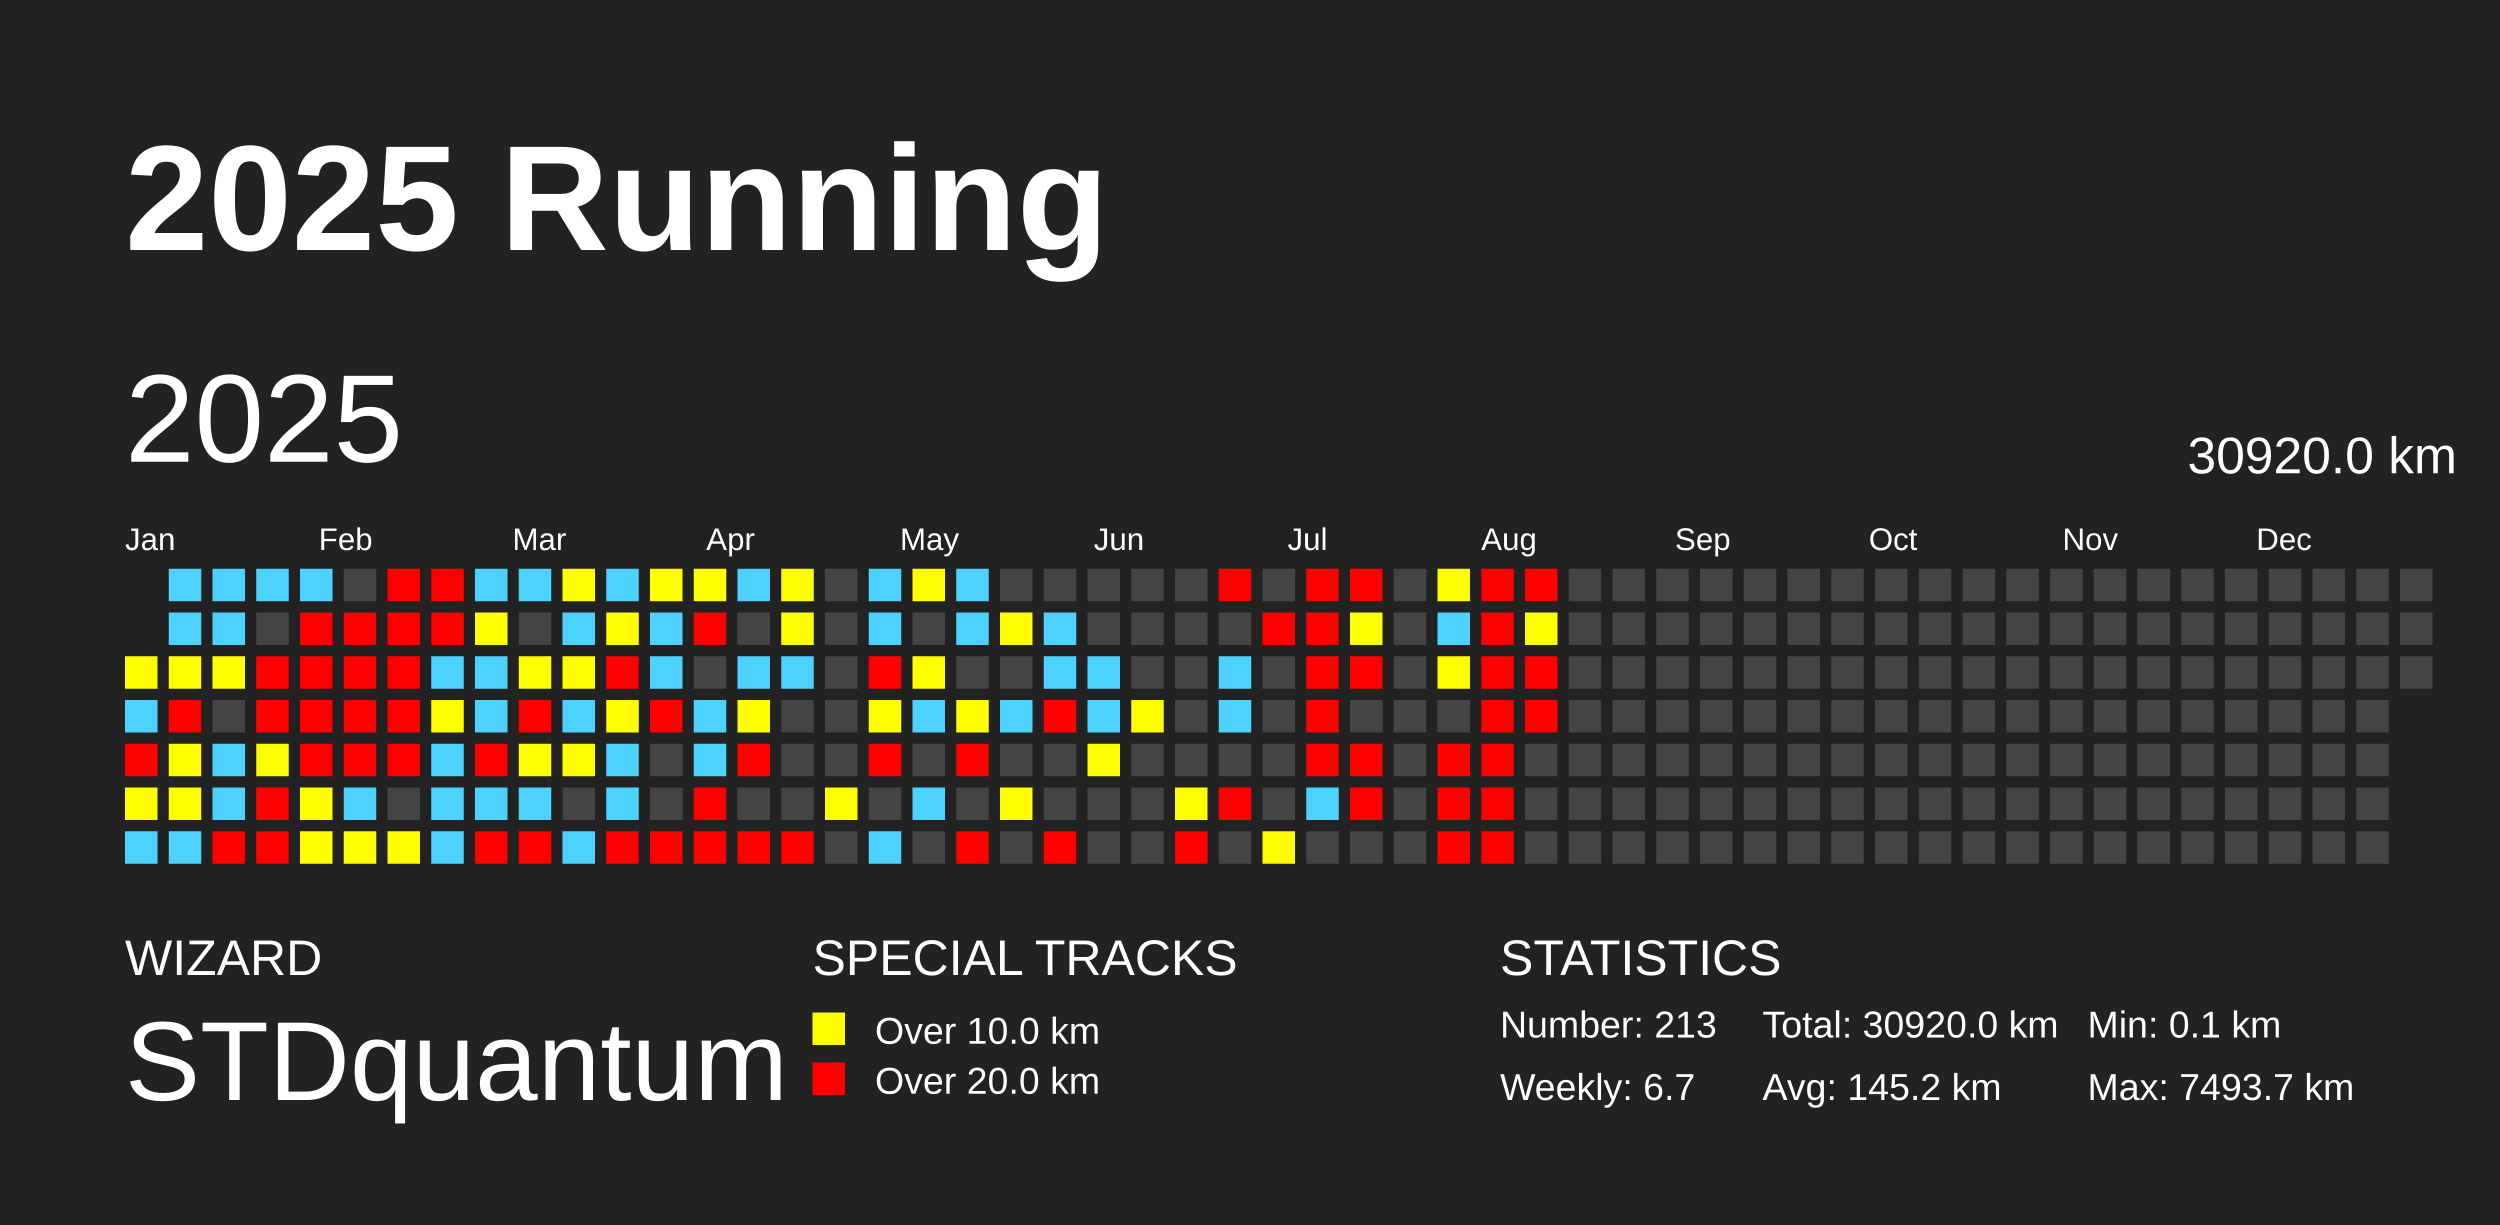
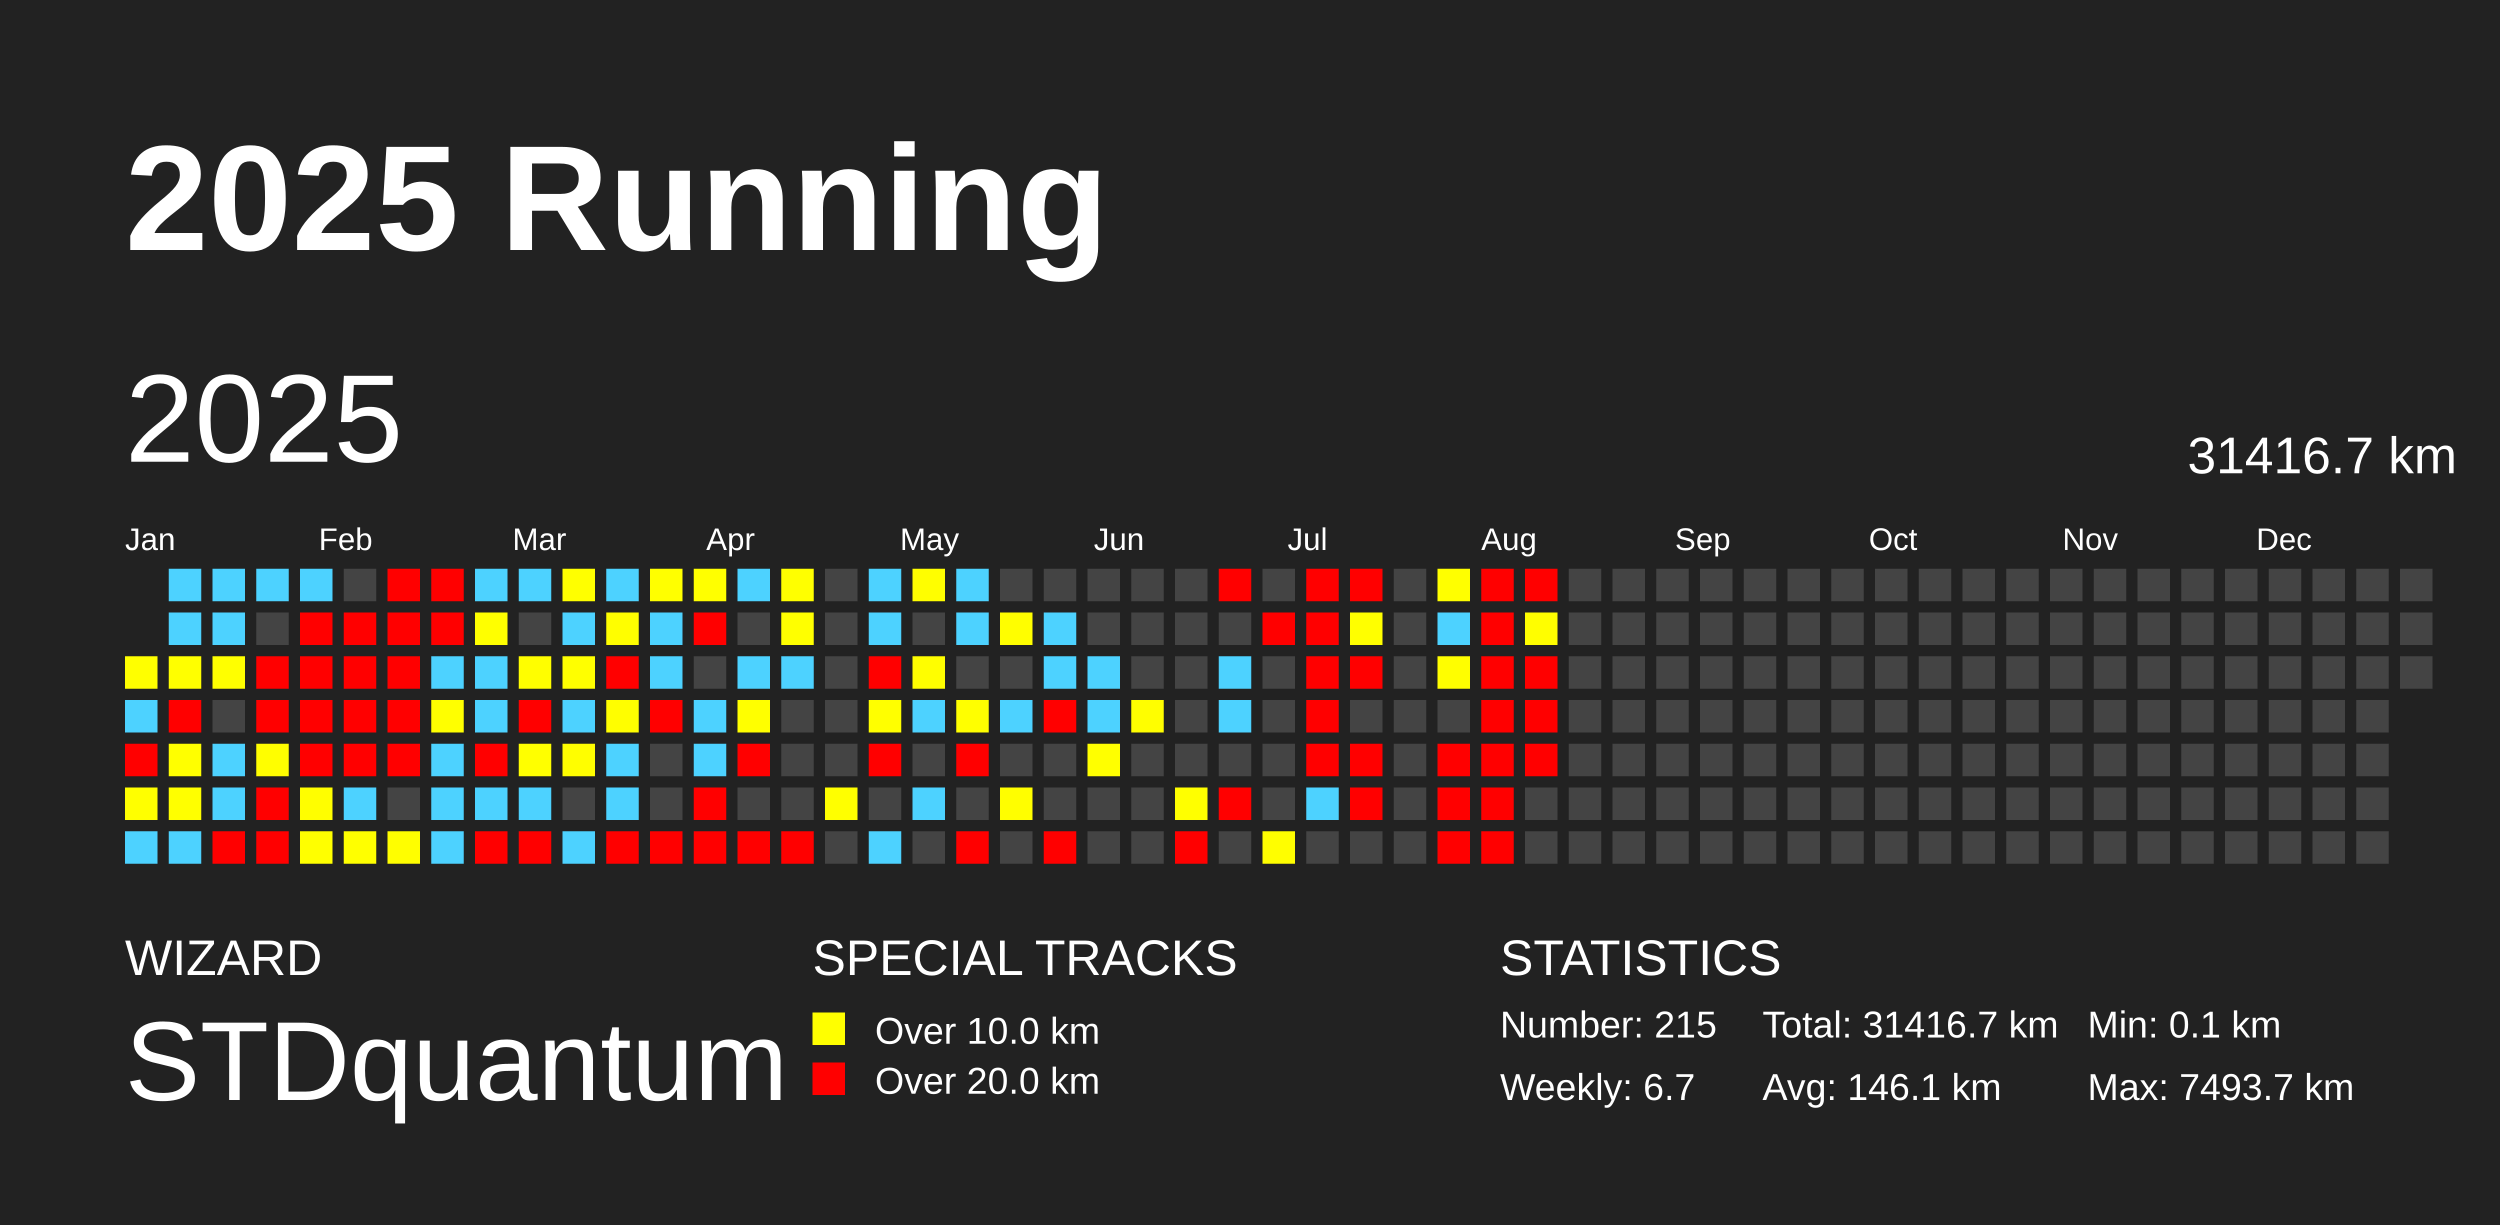
<svg xmlns="http://www.w3.org/2000/svg" baseProfile="full" height="98mm" version="1.1" viewBox="0,0,200,98" width="200mm">
  <defs />
  <rect fill="#222222" height="98" width="200" x="0" y="0" />
  <text fill="#FFFFFF" style="font-size:12px; font-family:Arial; font-weight:bold;" x="10" y="20">2025 Running</text>
  <text fill="#FFFFFF" style="font-size:4px; font-family:Arial" x="10" y="78">WIZARD</text>
  <text fill="#FFFFFF" style="font-size:9px; font-family:Arial" x="10" y="88">STDquantum</text>
  <text fill="#FFFFFF" style="font-size:4px; font-family:Arial" x="65" y="78">SPECIAL TRACKS</text>
  <rect fill="yellow" height="2.6" width="2.6" x="65" y="81" />
  <text fill="#FFFFFF" style="font-size:3px; font-family:Arial" x="70" y="83.5">Over 10.0 km</text>
  <rect fill="red" height="2.6" width="2.6" x="65" y="85" />
  <text fill="#FFFFFF" style="font-size:3px; font-family:Arial" x="70" y="87.5">Over 20.0 km</text>
  <text fill="#FFFFFF" style="font-size:4px; font-family:Arial" x="120" y="78">STATISTICS</text>
-   <text fill="#FFFFFF" style="font-size:3px; font-family:Arial" x="120" y="83">Number: 213</text>
+   <text fill="#FFFFFF" style="font-size:3px; font-family:Arial" x="120" y="83">Number: 215</text>
  <text fill="#FFFFFF" style="font-size:3px; font-family:Arial" x="120" y="88">Weekly: 6.7</text>
-   <text fill="#FFFFFF" style="font-size:3px; font-family:Arial" x="141" y="83">Total: 30920.0 km</text>
-   <text fill="#FFFFFF" style="font-size:3px; font-family:Arial" x="141" y="88">Avg: 145.2 km</text>
+   <text fill="#FFFFFF" style="font-size:3px; font-family:Arial" x="141" y="83">Total: 31416.7 km</text>
+   <text fill="#FFFFFF" style="font-size:3px; font-family:Arial" x="141" y="88">Avg: 146.1 km</text>
  <text fill="#FFFFFF" style="font-size:3px; font-family:Arial" x="167" y="83">Min: 0.1 km</text>
  <text fill="#FFFFFF" style="font-size:3px; font-family:Arial" x="167" y="88">Max: 7493.7 km</text>
  <text dominant-baseline="hanging" fill="#FFFFFF" style="font-size:10.0px; font-family:Arial;" x="10" y="30">2025</text>
-   <text dominant-baseline="hanging" fill="#FFFFFF" style="font-size:4.125px; font-family:Arial;" x="175" y="35">30920.0 km</text>
+   <text dominant-baseline="hanging" fill="#FFFFFF" style="font-size:4.125px; font-family:Arial;" x="175" y="35">31416.7 km</text>
  <text fill="#FFFFFF" style="font-size:2.5px; font-family:Arial" x="10.0" y="44">Jan</text>
  <text fill="#FFFFFF" style="font-size:2.5px; font-family:Arial" x="25.5" y="44">Feb</text>
  <text fill="#FFFFFF" style="font-size:2.5px; font-family:Arial" x="41.0" y="44">Mar</text>
  <text fill="#FFFFFF" style="font-size:2.5px; font-family:Arial" x="56.5" y="44">Apr</text>
  <text fill="#FFFFFF" style="font-size:2.5px; font-family:Arial" x="72.0" y="44">May</text>
  <text fill="#FFFFFF" style="font-size:2.5px; font-family:Arial" x="87.5" y="44">Jun</text>
  <text fill="#FFFFFF" style="font-size:2.5px; font-family:Arial" x="103.0" y="44">Jul</text>
  <text fill="#FFFFFF" style="font-size:2.5px; font-family:Arial" x="118.5" y="44">Aug</text>
  <text fill="#FFFFFF" style="font-size:2.5px; font-family:Arial" x="134.0" y="44">Sep</text>
  <text fill="#FFFFFF" style="font-size:2.5px; font-family:Arial" x="149.5" y="44">Oct</text>
  <text fill="#FFFFFF" style="font-size:2.5px; font-family:Arial" x="165.0" y="44">Nov</text>
  <text fill="#FFFFFF" style="font-size:2.5px; font-family:Arial" x="180.5" y="44">Dec</text>
  <rect fill="#ffff00" height="2.6" width="2.6" x="10.0" y="52.5" />
  <rect fill="#4dd2ff" height="2.6" width="2.6" x="10.0" y="56.0" />
  <rect fill="red" height="2.6" width="2.6" x="10.0" y="59.5" />
  <rect fill="#ffff00" height="2.6" width="2.6" x="10.0" y="63.0" />
  <rect fill="#4dd2ff" height="2.6" width="2.6" x="10.0" y="66.5" />
  <rect fill="#4dd2ff" height="2.6" width="2.6" x="13.5" y="45.5" />
  <rect fill="#4dd2ff" height="2.6" width="2.6" x="13.5" y="49.0" />
  <rect fill="#ffff00" height="2.6" width="2.6" x="13.5" y="52.5" />
  <rect fill="red" height="2.6" width="2.6" x="13.5" y="56.0" />
  <rect fill="#ffff00" height="2.6" width="2.6" x="13.5" y="59.5" />
  <rect fill="#ffff00" height="2.6" width="2.6" x="13.5" y="63.0" />
  <rect fill="#4dd2ff" height="2.6" width="2.6" x="13.5" y="66.5" />
  <rect fill="#4dd2ff" height="2.6" width="2.6" x="17.0" y="45.5" />
  <rect fill="#4dd2ff" height="2.6" width="2.6" x="17.0" y="49.0" />
  <rect fill="#ffff00" height="2.6" width="2.6" x="17.0" y="52.5" />
  <rect fill="#444444" height="2.6" width="2.6" x="17.0" y="56.0" />
  <rect fill="#4dd2ff" height="2.6" width="2.6" x="17.0" y="59.5" />
  <rect fill="#4dd2ff" height="2.6" width="2.6" x="17.0" y="63.0" />
  <rect fill="red" height="2.6" width="2.6" x="17.0" y="66.5" />
  <rect fill="#4dd2ff" height="2.6" width="2.6" x="20.5" y="45.5" />
  <rect fill="#444444" height="2.6" width="2.6" x="20.5" y="49.0" />
  <rect fill="red" height="2.6" width="2.6" x="20.5" y="52.5" />
  <rect fill="red" height="2.6" width="2.6" x="20.5" y="56.0" />
  <rect fill="#fffe00" height="2.6" width="2.6" x="20.5" y="59.5" />
  <rect fill="red" height="2.6" width="2.6" x="20.5" y="63.0" />
  <rect fill="red" height="2.6" width="2.6" x="20.5" y="66.5" />
  <rect fill="#4dd2ff" height="2.6" width="2.6" x="24.0" y="45.5" />
  <rect fill="red" height="2.6" width="2.6" x="24.0" y="49.0" />
  <rect fill="red" height="2.6" width="2.6" x="24.0" y="52.5" />
  <rect fill="red" height="2.6" width="2.6" x="24.0" y="56.0" />
  <rect fill="red" height="2.6" width="2.6" x="24.0" y="59.5" />
  <rect fill="#fffe00" height="2.6" width="2.6" x="24.0" y="63.0" />
  <rect fill="#ffff00" height="2.6" width="2.6" x="24.0" y="66.5" />
  <rect fill="#444444" height="2.6" width="2.6" x="27.5" y="45.5" />
  <rect fill="red" height="2.6" width="2.6" x="27.5" y="49.0" />
  <rect fill="red" height="2.6" width="2.6" x="27.5" y="52.5" />
  <rect fill="red" height="2.6" width="2.6" x="27.5" y="56.0" />
  <rect fill="red" height="2.6" width="2.6" x="27.5" y="59.5" />
  <rect fill="#4dd2ff" height="2.6" width="2.6" x="27.5" y="63.0" />
  <rect fill="#ffff00" height="2.6" width="2.6" x="27.5" y="66.5" />
  <rect fill="red" height="2.6" width="2.6" x="31.0" y="45.5" />
  <rect fill="red" height="2.6" width="2.6" x="31.0" y="49.0" />
  <rect fill="red" height="2.6" width="2.6" x="31.0" y="52.5" />
  <rect fill="red" height="2.6" width="2.6" x="31.0" y="56.0" />
  <rect fill="red" height="2.6" width="2.6" x="31.0" y="59.5" />
  <rect fill="#444444" height="2.6" width="2.6" x="31.0" y="63.0" />
  <rect fill="#fffe00" height="2.6" width="2.6" x="31.0" y="66.5" />
  <rect fill="red" height="2.6" width="2.6" x="34.5" y="45.5" />
  <rect fill="red" height="2.6" width="2.6" x="34.5" y="49.0" />
  <rect fill="#4dd2ff" height="2.6" width="2.6" x="34.5" y="52.5" />
  <rect fill="#ffff00" height="2.6" width="2.6" x="34.5" y="56.0" />
  <rect fill="#4dd2ff" height="2.6" width="2.6" x="34.5" y="59.5" />
  <rect fill="#4dd2ff" height="2.6" width="2.6" x="34.5" y="63.0" />
  <rect fill="#4dd2ff" height="2.6" width="2.6" x="34.5" y="66.5" />
  <rect fill="#4dd2ff" height="2.6" width="2.6" x="38.0" y="45.5" />
  <rect fill="#ffff00" height="2.6" width="2.6" x="38.0" y="49.0" />
  <rect fill="#4dd2ff" height="2.6" width="2.6" x="38.0" y="52.5" />
  <rect fill="#4dd2ff" height="2.6" width="2.6" x="38.0" y="56.0" />
  <rect fill="red" height="2.6" width="2.6" x="38.0" y="59.5" />
  <rect fill="#4dd2ff" height="2.6" width="2.6" x="38.0" y="63.0" />
  <rect fill="red" height="2.6" width="2.6" x="38.0" y="66.5" />
  <rect fill="#4dd2ff" height="2.6" width="2.6" x="41.5" y="45.5" />
  <rect fill="#444444" height="2.6" width="2.6" x="41.5" y="49.0" />
  <rect fill="#fffe00" height="2.6" width="2.6" x="41.5" y="52.5" />
  <rect fill="red" height="2.6" width="2.6" x="41.5" y="56.0" />
  <rect fill="#ffff00" height="2.6" width="2.6" x="41.5" y="59.5" />
  <rect fill="#4dd2ff" height="2.6" width="2.6" x="41.5" y="63.0" />
  <rect fill="red" height="2.6" width="2.6" x="41.5" y="66.5" />
  <rect fill="#ffff00" height="2.6" width="2.6" x="45.0" y="45.5" />
  <rect fill="#4dd2ff" height="2.6" width="2.6" x="45.0" y="49.0" />
  <rect fill="#ffff00" height="2.6" width="2.6" x="45.0" y="52.5" />
  <rect fill="#4dd2ff" height="2.6" width="2.6" x="45.0" y="56.0" />
  <rect fill="#fffe00" height="2.6" width="2.6" x="45.0" y="59.5" />
  <rect fill="#444444" height="2.6" width="2.6" x="45.0" y="63.0" />
  <rect fill="#4dd2ff" height="2.6" width="2.6" x="45.0" y="66.5" />
  <rect fill="#4dd2ff" height="2.6" width="2.6" x="48.5" y="45.5" />
  <rect fill="#fffe00" height="2.6" width="2.6" x="48.5" y="49.0" />
  <rect fill="red" height="2.6" width="2.6" x="48.5" y="52.5" />
  <rect fill="#fffe00" height="2.6" width="2.6" x="48.5" y="56.0" />
  <rect fill="#4dd2ff" height="2.6" width="2.6" x="48.5" y="59.5" />
  <rect fill="#4dd2ff" height="2.6" width="2.6" x="48.5" y="63.0" />
  <rect fill="red" height="2.6" width="2.6" x="48.5" y="66.5" />
  <rect fill="#ffff00" height="2.6" width="2.6" x="52.0" y="45.5" />
  <rect fill="#4dd2ff" height="2.6" width="2.6" x="52.0" y="49.0" />
  <rect fill="#4dd2ff" height="2.6" width="2.6" x="52.0" y="52.5" />
  <rect fill="red" height="2.6" width="2.6" x="52.0" y="56.0" />
  <rect fill="#444444" height="2.6" width="2.6" x="52.0" y="59.5" />
  <rect fill="#444444" height="2.6" width="2.6" x="52.0" y="63.0" />
  <rect fill="red" height="2.6" width="2.6" x="52.0" y="66.5" />
  <rect fill="#ffff00" height="2.6" width="2.6" x="55.5" y="45.5" />
  <rect fill="red" height="2.6" width="2.6" x="55.5" y="49.0" />
  <rect fill="#444444" height="2.6" width="2.6" x="55.5" y="52.5" />
  <rect fill="#4dd2ff" height="2.6" width="2.6" x="55.5" y="56.0" />
  <rect fill="#4dd2ff" height="2.6" width="2.6" x="55.5" y="59.5" />
  <rect fill="red" height="2.6" width="2.6" x="55.5" y="63.0" />
  <rect fill="red" height="2.6" width="2.6" x="55.5" y="66.5" />
  <rect fill="#4dd2ff" height="2.6" width="2.6" x="59.0" y="45.5" />
  <rect fill="#444444" height="2.6" width="2.6" x="59.0" y="49.0" />
  <rect fill="#4dd2ff" height="2.6" width="2.6" x="59.0" y="52.5" />
  <rect fill="#ffff00" height="2.6" width="2.6" x="59.0" y="56.0" />
  <rect fill="red" height="2.6" width="2.6" x="59.0" y="59.5" />
  <rect fill="#444444" height="2.6" width="2.6" x="59.0" y="63.0" />
  <rect fill="red" height="2.6" width="2.6" x="59.0" y="66.5" />
  <rect fill="#ffff00" height="2.6" width="2.6" x="62.5" y="45.5" />
  <rect fill="#ffff00" height="2.6" width="2.6" x="62.5" y="49.0" />
  <rect fill="#4dd2ff" height="2.6" width="2.6" x="62.5" y="52.5" />
  <rect fill="#444444" height="2.6" width="2.6" x="62.5" y="56.0" />
  <rect fill="#444444" height="2.6" width="2.6" x="62.5" y="59.5" />
  <rect fill="#444444" height="2.6" width="2.6" x="62.5" y="63.0" />
  <rect fill="red" height="2.6" width="2.6" x="62.5" y="66.5" />
  <rect fill="#444444" height="2.6" width="2.6" x="66.0" y="45.5" />
  <rect fill="#444444" height="2.6" width="2.6" x="66.0" y="49.0" />
  <rect fill="#444444" height="2.6" width="2.6" x="66.0" y="52.5" />
  <rect fill="#444444" height="2.6" width="2.6" x="66.0" y="56.0" />
  <rect fill="#444444" height="2.6" width="2.6" x="66.0" y="59.5" />
  <rect fill="#ffff00" height="2.6" width="2.6" x="66.0" y="63.0" />
  <rect fill="#444444" height="2.6" width="2.6" x="66.0" y="66.5" />
  <rect fill="#4dd2ff" height="2.6" width="2.6" x="69.5" y="45.5" />
  <rect fill="#4dd2ff" height="2.6" width="2.6" x="69.5" y="49.0" />
  <rect fill="red" height="2.6" width="2.6" x="69.5" y="52.5" />
  <rect fill="#ffff00" height="2.6" width="2.6" x="69.5" y="56.0" />
  <rect fill="red" height="2.6" width="2.6" x="69.5" y="59.5" />
  <rect fill="#444444" height="2.6" width="2.6" x="69.5" y="63.0" />
  <rect fill="#4dd2ff" height="2.6" width="2.6" x="69.5" y="66.5" />
  <rect fill="#fffe00" height="2.6" width="2.6" x="73.0" y="45.5" />
  <rect fill="#444444" height="2.6" width="2.6" x="73.0" y="49.0" />
  <rect fill="#fffe00" height="2.6" width="2.6" x="73.0" y="52.5" />
  <rect fill="#4dd2ff" height="2.6" width="2.6" x="73.0" y="56.0" />
  <rect fill="#444444" height="2.6" width="2.6" x="73.0" y="59.5" />
  <rect fill="#4dd2ff" height="2.6" width="2.6" x="73.0" y="63.0" />
  <rect fill="#444444" height="2.6" width="2.6" x="73.0" y="66.5" />
  <rect fill="#4dd2ff" height="2.6" width="2.6" x="76.5" y="45.5" />
  <rect fill="#4dd2ff" height="2.6" width="2.6" x="76.5" y="49.0" />
  <rect fill="#444444" height="2.6" width="2.6" x="76.5" y="52.5" />
  <rect fill="#ffff00" height="2.6" width="2.6" x="76.5" y="56.0" />
  <rect fill="red" height="2.6" width="2.6" x="76.5" y="59.5" />
  <rect fill="#444444" height="2.6" width="2.6" x="76.5" y="63.0" />
  <rect fill="red" height="2.6" width="2.6" x="76.5" y="66.5" />
  <rect fill="#444444" height="2.6" width="2.6" x="80.0" y="45.5" />
  <rect fill="#fffe00" height="2.6" width="2.6" x="80.0" y="49.0" />
  <rect fill="#444444" height="2.6" width="2.6" x="80.0" y="52.5" />
  <rect fill="#4dd2ff" height="2.6" width="2.6" x="80.0" y="56.0" />
  <rect fill="#444444" height="2.6" width="2.6" x="80.0" y="59.5" />
  <rect fill="#fffe00" height="2.6" width="2.6" x="80.0" y="63.0" />
  <rect fill="#444444" height="2.6" width="2.6" x="80.0" y="66.5" />
  <rect fill="#444444" height="2.6" width="2.6" x="83.5" y="45.5" />
  <rect fill="#4dd2ff" height="2.6" width="2.6" x="83.5" y="49.0" />
  <rect fill="#4dd2ff" height="2.6" width="2.6" x="83.5" y="52.5" />
  <rect fill="red" height="2.6" width="2.6" x="83.5" y="56.0" />
  <rect fill="#444444" height="2.6" width="2.6" x="83.5" y="59.5" />
  <rect fill="#444444" height="2.6" width="2.6" x="83.5" y="63.0" />
  <rect fill="red" height="2.6" width="2.6" x="83.5" y="66.5" />
  <rect fill="#444444" height="2.6" width="2.6" x="87.0" y="45.5" />
  <rect fill="#444444" height="2.6" width="2.6" x="87.0" y="49.0" />
  <rect fill="#4dd2ff" height="2.6" width="2.6" x="87.0" y="52.5" />
  <rect fill="#4dd2ff" height="2.6" width="2.6" x="87.0" y="56.0" />
  <rect fill="#ffff00" height="2.6" width="2.6" x="87.0" y="59.5" />
  <rect fill="#444444" height="2.6" width="2.6" x="87.0" y="63.0" />
  <rect fill="#444444" height="2.6" width="2.6" x="87.0" y="66.5" />
  <rect fill="#444444" height="2.6" width="2.6" x="90.5" y="45.5" />
  <rect fill="#444444" height="2.6" width="2.6" x="90.5" y="49.0" />
  <rect fill="#444444" height="2.6" width="2.6" x="90.5" y="52.5" />
  <rect fill="#fffe00" height="2.6" width="2.6" x="90.5" y="56.0" />
  <rect fill="#444444" height="2.6" width="2.6" x="90.5" y="59.5" />
  <rect fill="#444444" height="2.6" width="2.6" x="90.5" y="63.0" />
  <rect fill="#444444" height="2.6" width="2.6" x="90.5" y="66.5" />
  <rect fill="#444444" height="2.6" width="2.6" x="94.0" y="45.5" />
  <rect fill="#444444" height="2.6" width="2.6" x="94.0" y="49.0" />
  <rect fill="#444444" height="2.6" width="2.6" x="94.0" y="52.5" />
  <rect fill="#444444" height="2.6" width="2.6" x="94.0" y="56.0" />
  <rect fill="#444444" height="2.6" width="2.6" x="94.0" y="59.5" />
  <rect fill="#ffff00" height="2.6" width="2.6" x="94.0" y="63.0" />
  <rect fill="red" height="2.6" width="2.6" x="94.0" y="66.5" />
  <rect fill="red" height="2.6" width="2.6" x="97.5" y="45.5" />
  <rect fill="#444444" height="2.6" width="2.6" x="97.5" y="49.0" />
  <rect fill="#4dd2ff" height="2.6" width="2.6" x="97.5" y="52.5" />
  <rect fill="#4dd2ff" height="2.6" width="2.6" x="97.5" y="56.0" />
  <rect fill="#444444" height="2.6" width="2.6" x="97.5" y="59.5" />
  <rect fill="red" height="2.6" width="2.6" x="97.5" y="63.0" />
  <rect fill="#444444" height="2.6" width="2.6" x="97.5" y="66.5" />
  <rect fill="#444444" height="2.6" width="2.6" x="101.0" y="45.5" />
  <rect fill="red" height="2.6" width="2.6" x="101.0" y="49.0" />
  <rect fill="#444444" height="2.6" width="2.6" x="101.0" y="52.5" />
  <rect fill="#444444" height="2.6" width="2.6" x="101.0" y="56.0" />
  <rect fill="#444444" height="2.6" width="2.6" x="101.0" y="59.5" />
  <rect fill="#444444" height="2.6" width="2.6" x="101.0" y="63.0" />
  <rect fill="#fffe00" height="2.6" width="2.6" x="101.0" y="66.5" />
  <rect fill="red" height="2.6" width="2.6" x="104.5" y="45.5" />
  <rect fill="red" height="2.6" width="2.6" x="104.5" y="49.0" />
  <rect fill="red" height="2.6" width="2.6" x="104.5" y="52.5" />
  <rect fill="red" height="2.6" width="2.6" x="104.5" y="56.0" />
  <rect fill="red" height="2.6" width="2.6" x="104.5" y="59.5" />
  <rect fill="#4dd2ff" height="2.6" width="2.6" x="104.5" y="63.0" />
  <rect fill="#444444" height="2.6" width="2.6" x="104.5" y="66.5" />
  <rect fill="red" height="2.6" width="2.6" x="108.0" y="45.5" />
  <rect fill="#ffff00" height="2.6" width="2.6" x="108.0" y="49.0" />
  <rect fill="red" height="2.6" width="2.6" x="108.0" y="52.5" />
  <rect fill="#444444" height="2.6" width="2.6" x="108.0" y="56.0" />
  <rect fill="red" height="2.6" width="2.6" x="108.0" y="59.5" />
  <rect fill="red" height="2.6" width="2.6" x="108.0" y="63.0" />
  <rect fill="#444444" height="2.6" width="2.6" x="108.0" y="66.5" />
  <rect fill="#444444" height="2.6" width="2.6" x="111.5" y="45.5" />
  <rect fill="#444444" height="2.6" width="2.6" x="111.5" y="49.0" />
  <rect fill="#444444" height="2.6" width="2.6" x="111.5" y="52.5" />
  <rect fill="#444444" height="2.6" width="2.6" x="111.5" y="56.0" />
  <rect fill="#444444" height="2.6" width="2.6" x="111.5" y="59.5" />
  <rect fill="#444444" height="2.6" width="2.6" x="111.5" y="63.0" />
  <rect fill="#444444" height="2.6" width="2.6" x="111.5" y="66.5" />
  <rect fill="#ffff00" height="2.6" width="2.6" x="115.0" y="45.5" />
  <rect fill="#4dd2ff" height="2.6" width="2.6" x="115.0" y="49.0" />
  <rect fill="#fffe00" height="2.6" width="2.6" x="115.0" y="52.5" />
  <rect fill="#444444" height="2.6" width="2.6" x="115.0" y="56.0" />
  <rect fill="red" height="2.6" width="2.6" x="115.0" y="59.5" />
  <rect fill="red" height="2.6" width="2.6" x="115.0" y="63.0" />
  <rect fill="red" height="2.6" width="2.6" x="115.0" y="66.5" />
  <rect fill="red" height="2.6" width="2.6" x="118.5" y="45.5" />
  <rect fill="red" height="2.6" width="2.6" x="118.5" y="49.0" />
  <rect fill="red" height="2.6" width="2.6" x="118.5" y="52.5" />
  <rect fill="red" height="2.6" width="2.6" x="118.5" y="56.0" />
  <rect fill="red" height="2.6" width="2.6" x="118.5" y="59.5" />
  <rect fill="red" height="2.6" width="2.6" x="118.5" y="63.0" />
  <rect fill="red" height="2.6" width="2.6" x="118.5" y="66.5" />
  <rect fill="red" height="2.6" width="2.6" x="122.0" y="45.5" />
  <rect fill="#fffe00" height="2.6" width="2.6" x="122.0" y="49.0" />
  <rect fill="red" height="2.6" width="2.6" x="122.0" y="52.5" />
  <rect fill="red" height="2.6" width="2.6" x="122.0" y="56.0" />
-   <rect fill="#444444" height="2.6" width="2.6" x="122.0" y="59.5" />
+   <rect fill="red" height="2.6" width="2.6" x="122.0" y="59.5" />
  <rect fill="#444444" height="2.6" width="2.6" x="122.0" y="63.0" />
  <rect fill="#444444" height="2.6" width="2.6" x="122.0" y="66.5" />
  <rect fill="#444444" height="2.6" width="2.6" x="125.5" y="45.5" />
  <rect fill="#444444" height="2.6" width="2.6" x="125.5" y="49.0" />
  <rect fill="#444444" height="2.6" width="2.6" x="125.5" y="52.5" />
  <rect fill="#444444" height="2.6" width="2.6" x="125.5" y="56.0" />
  <rect fill="#444444" height="2.6" width="2.6" x="125.5" y="59.5" />
  <rect fill="#444444" height="2.6" width="2.6" x="125.5" y="63.0" />
  <rect fill="#444444" height="2.6" width="2.6" x="125.5" y="66.5" />
  <rect fill="#444444" height="2.6" width="2.6" x="129.0" y="45.5" />
  <rect fill="#444444" height="2.6" width="2.6" x="129.0" y="49.0" />
  <rect fill="#444444" height="2.6" width="2.6" x="129.0" y="52.5" />
  <rect fill="#444444" height="2.6" width="2.6" x="129.0" y="56.0" />
  <rect fill="#444444" height="2.6" width="2.6" x="129.0" y="59.5" />
  <rect fill="#444444" height="2.6" width="2.6" x="129.0" y="63.0" />
  <rect fill="#444444" height="2.6" width="2.6" x="129.0" y="66.5" />
  <rect fill="#444444" height="2.6" width="2.6" x="132.5" y="45.5" />
  <rect fill="#444444" height="2.6" width="2.6" x="132.5" y="49.0" />
  <rect fill="#444444" height="2.6" width="2.6" x="132.5" y="52.5" />
  <rect fill="#444444" height="2.6" width="2.6" x="132.5" y="56.0" />
  <rect fill="#444444" height="2.6" width="2.6" x="132.5" y="59.5" />
  <rect fill="#444444" height="2.6" width="2.6" x="132.5" y="63.0" />
  <rect fill="#444444" height="2.6" width="2.6" x="132.5" y="66.5" />
  <rect fill="#444444" height="2.6" width="2.6" x="136.0" y="45.5" />
  <rect fill="#444444" height="2.6" width="2.6" x="136.0" y="49.0" />
  <rect fill="#444444" height="2.6" width="2.6" x="136.0" y="52.5" />
  <rect fill="#444444" height="2.6" width="2.6" x="136.0" y="56.0" />
  <rect fill="#444444" height="2.6" width="2.6" x="136.0" y="59.5" />
  <rect fill="#444444" height="2.6" width="2.6" x="136.0" y="63.0" />
  <rect fill="#444444" height="2.6" width="2.6" x="136.0" y="66.5" />
  <rect fill="#444444" height="2.6" width="2.6" x="139.5" y="45.5" />
  <rect fill="#444444" height="2.6" width="2.6" x="139.5" y="49.0" />
  <rect fill="#444444" height="2.6" width="2.6" x="139.5" y="52.5" />
  <rect fill="#444444" height="2.6" width="2.6" x="139.5" y="56.0" />
  <rect fill="#444444" height="2.6" width="2.6" x="139.5" y="59.5" />
  <rect fill="#444444" height="2.6" width="2.6" x="139.5" y="63.0" />
  <rect fill="#444444" height="2.6" width="2.6" x="139.5" y="66.5" />
  <rect fill="#444444" height="2.6" width="2.6" x="143.0" y="45.5" />
  <rect fill="#444444" height="2.6" width="2.6" x="143.0" y="49.0" />
  <rect fill="#444444" height="2.6" width="2.6" x="143.0" y="52.5" />
  <rect fill="#444444" height="2.6" width="2.6" x="143.0" y="56.0" />
  <rect fill="#444444" height="2.6" width="2.6" x="143.0" y="59.5" />
  <rect fill="#444444" height="2.6" width="2.6" x="143.0" y="63.0" />
  <rect fill="#444444" height="2.6" width="2.6" x="143.0" y="66.5" />
  <rect fill="#444444" height="2.6" width="2.6" x="146.5" y="45.5" />
  <rect fill="#444444" height="2.6" width="2.6" x="146.5" y="49.0" />
  <rect fill="#444444" height="2.6" width="2.6" x="146.5" y="52.5" />
  <rect fill="#444444" height="2.6" width="2.6" x="146.5" y="56.0" />
  <rect fill="#444444" height="2.6" width="2.6" x="146.5" y="59.5" />
  <rect fill="#444444" height="2.6" width="2.6" x="146.5" y="63.0" />
  <rect fill="#444444" height="2.6" width="2.6" x="146.5" y="66.5" />
  <rect fill="#444444" height="2.6" width="2.6" x="150.0" y="45.5" />
  <rect fill="#444444" height="2.6" width="2.6" x="150.0" y="49.0" />
  <rect fill="#444444" height="2.6" width="2.6" x="150.0" y="52.5" />
  <rect fill="#444444" height="2.6" width="2.6" x="150.0" y="56.0" />
  <rect fill="#444444" height="2.6" width="2.6" x="150.0" y="59.5" />
  <rect fill="#444444" height="2.6" width="2.6" x="150.0" y="63.0" />
  <rect fill="#444444" height="2.6" width="2.6" x="150.0" y="66.5" />
  <rect fill="#444444" height="2.6" width="2.6" x="153.5" y="45.5" />
  <rect fill="#444444" height="2.6" width="2.6" x="153.5" y="49.0" />
  <rect fill="#444444" height="2.6" width="2.6" x="153.5" y="52.5" />
  <rect fill="#444444" height="2.6" width="2.6" x="153.5" y="56.0" />
  <rect fill="#444444" height="2.6" width="2.6" x="153.5" y="59.5" />
  <rect fill="#444444" height="2.6" width="2.6" x="153.5" y="63.0" />
  <rect fill="#444444" height="2.6" width="2.6" x="153.5" y="66.5" />
  <rect fill="#444444" height="2.6" width="2.6" x="157.0" y="45.5" />
  <rect fill="#444444" height="2.6" width="2.6" x="157.0" y="49.0" />
  <rect fill="#444444" height="2.6" width="2.6" x="157.0" y="52.5" />
  <rect fill="#444444" height="2.6" width="2.6" x="157.0" y="56.0" />
  <rect fill="#444444" height="2.6" width="2.6" x="157.0" y="59.5" />
  <rect fill="#444444" height="2.6" width="2.6" x="157.0" y="63.0" />
  <rect fill="#444444" height="2.6" width="2.6" x="157.0" y="66.5" />
  <rect fill="#444444" height="2.6" width="2.6" x="160.5" y="45.5" />
  <rect fill="#444444" height="2.6" width="2.6" x="160.5" y="49.0" />
  <rect fill="#444444" height="2.6" width="2.6" x="160.5" y="52.5" />
  <rect fill="#444444" height="2.6" width="2.6" x="160.5" y="56.0" />
  <rect fill="#444444" height="2.6" width="2.6" x="160.5" y="59.5" />
  <rect fill="#444444" height="2.6" width="2.6" x="160.5" y="63.0" />
  <rect fill="#444444" height="2.6" width="2.6" x="160.5" y="66.5" />
  <rect fill="#444444" height="2.6" width="2.6" x="164.0" y="45.5" />
  <rect fill="#444444" height="2.6" width="2.6" x="164.0" y="49.0" />
  <rect fill="#444444" height="2.6" width="2.6" x="164.0" y="52.5" />
  <rect fill="#444444" height="2.6" width="2.6" x="164.0" y="56.0" />
  <rect fill="#444444" height="2.6" width="2.6" x="164.0" y="59.5" />
  <rect fill="#444444" height="2.6" width="2.6" x="164.0" y="63.0" />
  <rect fill="#444444" height="2.6" width="2.6" x="164.0" y="66.5" />
  <rect fill="#444444" height="2.6" width="2.6" x="167.5" y="45.5" />
  <rect fill="#444444" height="2.6" width="2.6" x="167.5" y="49.0" />
  <rect fill="#444444" height="2.6" width="2.6" x="167.5" y="52.5" />
  <rect fill="#444444" height="2.6" width="2.6" x="167.5" y="56.0" />
  <rect fill="#444444" height="2.6" width="2.6" x="167.5" y="59.5" />
  <rect fill="#444444" height="2.6" width="2.6" x="167.5" y="63.0" />
  <rect fill="#444444" height="2.6" width="2.6" x="167.5" y="66.5" />
  <rect fill="#444444" height="2.6" width="2.6" x="171.0" y="45.5" />
  <rect fill="#444444" height="2.6" width="2.6" x="171.0" y="49.0" />
  <rect fill="#444444" height="2.6" width="2.6" x="171.0" y="52.5" />
  <rect fill="#444444" height="2.6" width="2.6" x="171.0" y="56.0" />
  <rect fill="#444444" height="2.6" width="2.6" x="171.0" y="59.5" />
  <rect fill="#444444" height="2.6" width="2.6" x="171.0" y="63.0" />
  <rect fill="#444444" height="2.6" width="2.6" x="171.0" y="66.5" />
  <rect fill="#444444" height="2.6" width="2.6" x="174.5" y="45.5" />
  <rect fill="#444444" height="2.6" width="2.6" x="174.5" y="49.0" />
  <rect fill="#444444" height="2.6" width="2.6" x="174.5" y="52.5" />
  <rect fill="#444444" height="2.6" width="2.6" x="174.5" y="56.0" />
  <rect fill="#444444" height="2.6" width="2.6" x="174.5" y="59.5" />
  <rect fill="#444444" height="2.6" width="2.6" x="174.5" y="63.0" />
  <rect fill="#444444" height="2.6" width="2.6" x="174.5" y="66.5" />
  <rect fill="#444444" height="2.6" width="2.6" x="178.0" y="45.5" />
  <rect fill="#444444" height="2.6" width="2.6" x="178.0" y="49.0" />
  <rect fill="#444444" height="2.6" width="2.6" x="178.0" y="52.5" />
  <rect fill="#444444" height="2.6" width="2.6" x="178.0" y="56.0" />
  <rect fill="#444444" height="2.6" width="2.6" x="178.0" y="59.5" />
  <rect fill="#444444" height="2.6" width="2.6" x="178.0" y="63.0" />
  <rect fill="#444444" height="2.6" width="2.6" x="178.0" y="66.5" />
  <rect fill="#444444" height="2.6" width="2.6" x="181.5" y="45.5" />
  <rect fill="#444444" height="2.6" width="2.6" x="181.5" y="49.0" />
  <rect fill="#444444" height="2.6" width="2.6" x="181.5" y="52.5" />
  <rect fill="#444444" height="2.6" width="2.6" x="181.5" y="56.0" />
  <rect fill="#444444" height="2.6" width="2.6" x="181.5" y="59.5" />
  <rect fill="#444444" height="2.6" width="2.6" x="181.5" y="63.0" />
  <rect fill="#444444" height="2.6" width="2.6" x="181.5" y="66.5" />
  <rect fill="#444444" height="2.6" width="2.6" x="185.0" y="45.5" />
  <rect fill="#444444" height="2.6" width="2.6" x="185.0" y="49.0" />
  <rect fill="#444444" height="2.6" width="2.6" x="185.0" y="52.5" />
  <rect fill="#444444" height="2.6" width="2.6" x="185.0" y="56.0" />
  <rect fill="#444444" height="2.6" width="2.6" x="185.0" y="59.5" />
  <rect fill="#444444" height="2.6" width="2.6" x="185.0" y="63.0" />
  <rect fill="#444444" height="2.6" width="2.6" x="185.0" y="66.5" />
  <rect fill="#444444" height="2.6" width="2.6" x="188.5" y="45.5" />
  <rect fill="#444444" height="2.6" width="2.6" x="188.5" y="49.0" />
  <rect fill="#444444" height="2.6" width="2.6" x="188.5" y="52.5" />
  <rect fill="#444444" height="2.6" width="2.6" x="188.5" y="56.0" />
  <rect fill="#444444" height="2.6" width="2.6" x="188.5" y="59.5" />
  <rect fill="#444444" height="2.6" width="2.6" x="188.5" y="63.0" />
  <rect fill="#444444" height="2.6" width="2.6" x="188.5" y="66.5" />
  <rect fill="#444444" height="2.6" width="2.6" x="192.0" y="45.5" />
  <rect fill="#444444" height="2.6" width="2.6" x="192.0" y="49.0" />
  <rect fill="#444444" height="2.6" width="2.6" x="192.0" y="52.5" />
</svg>
